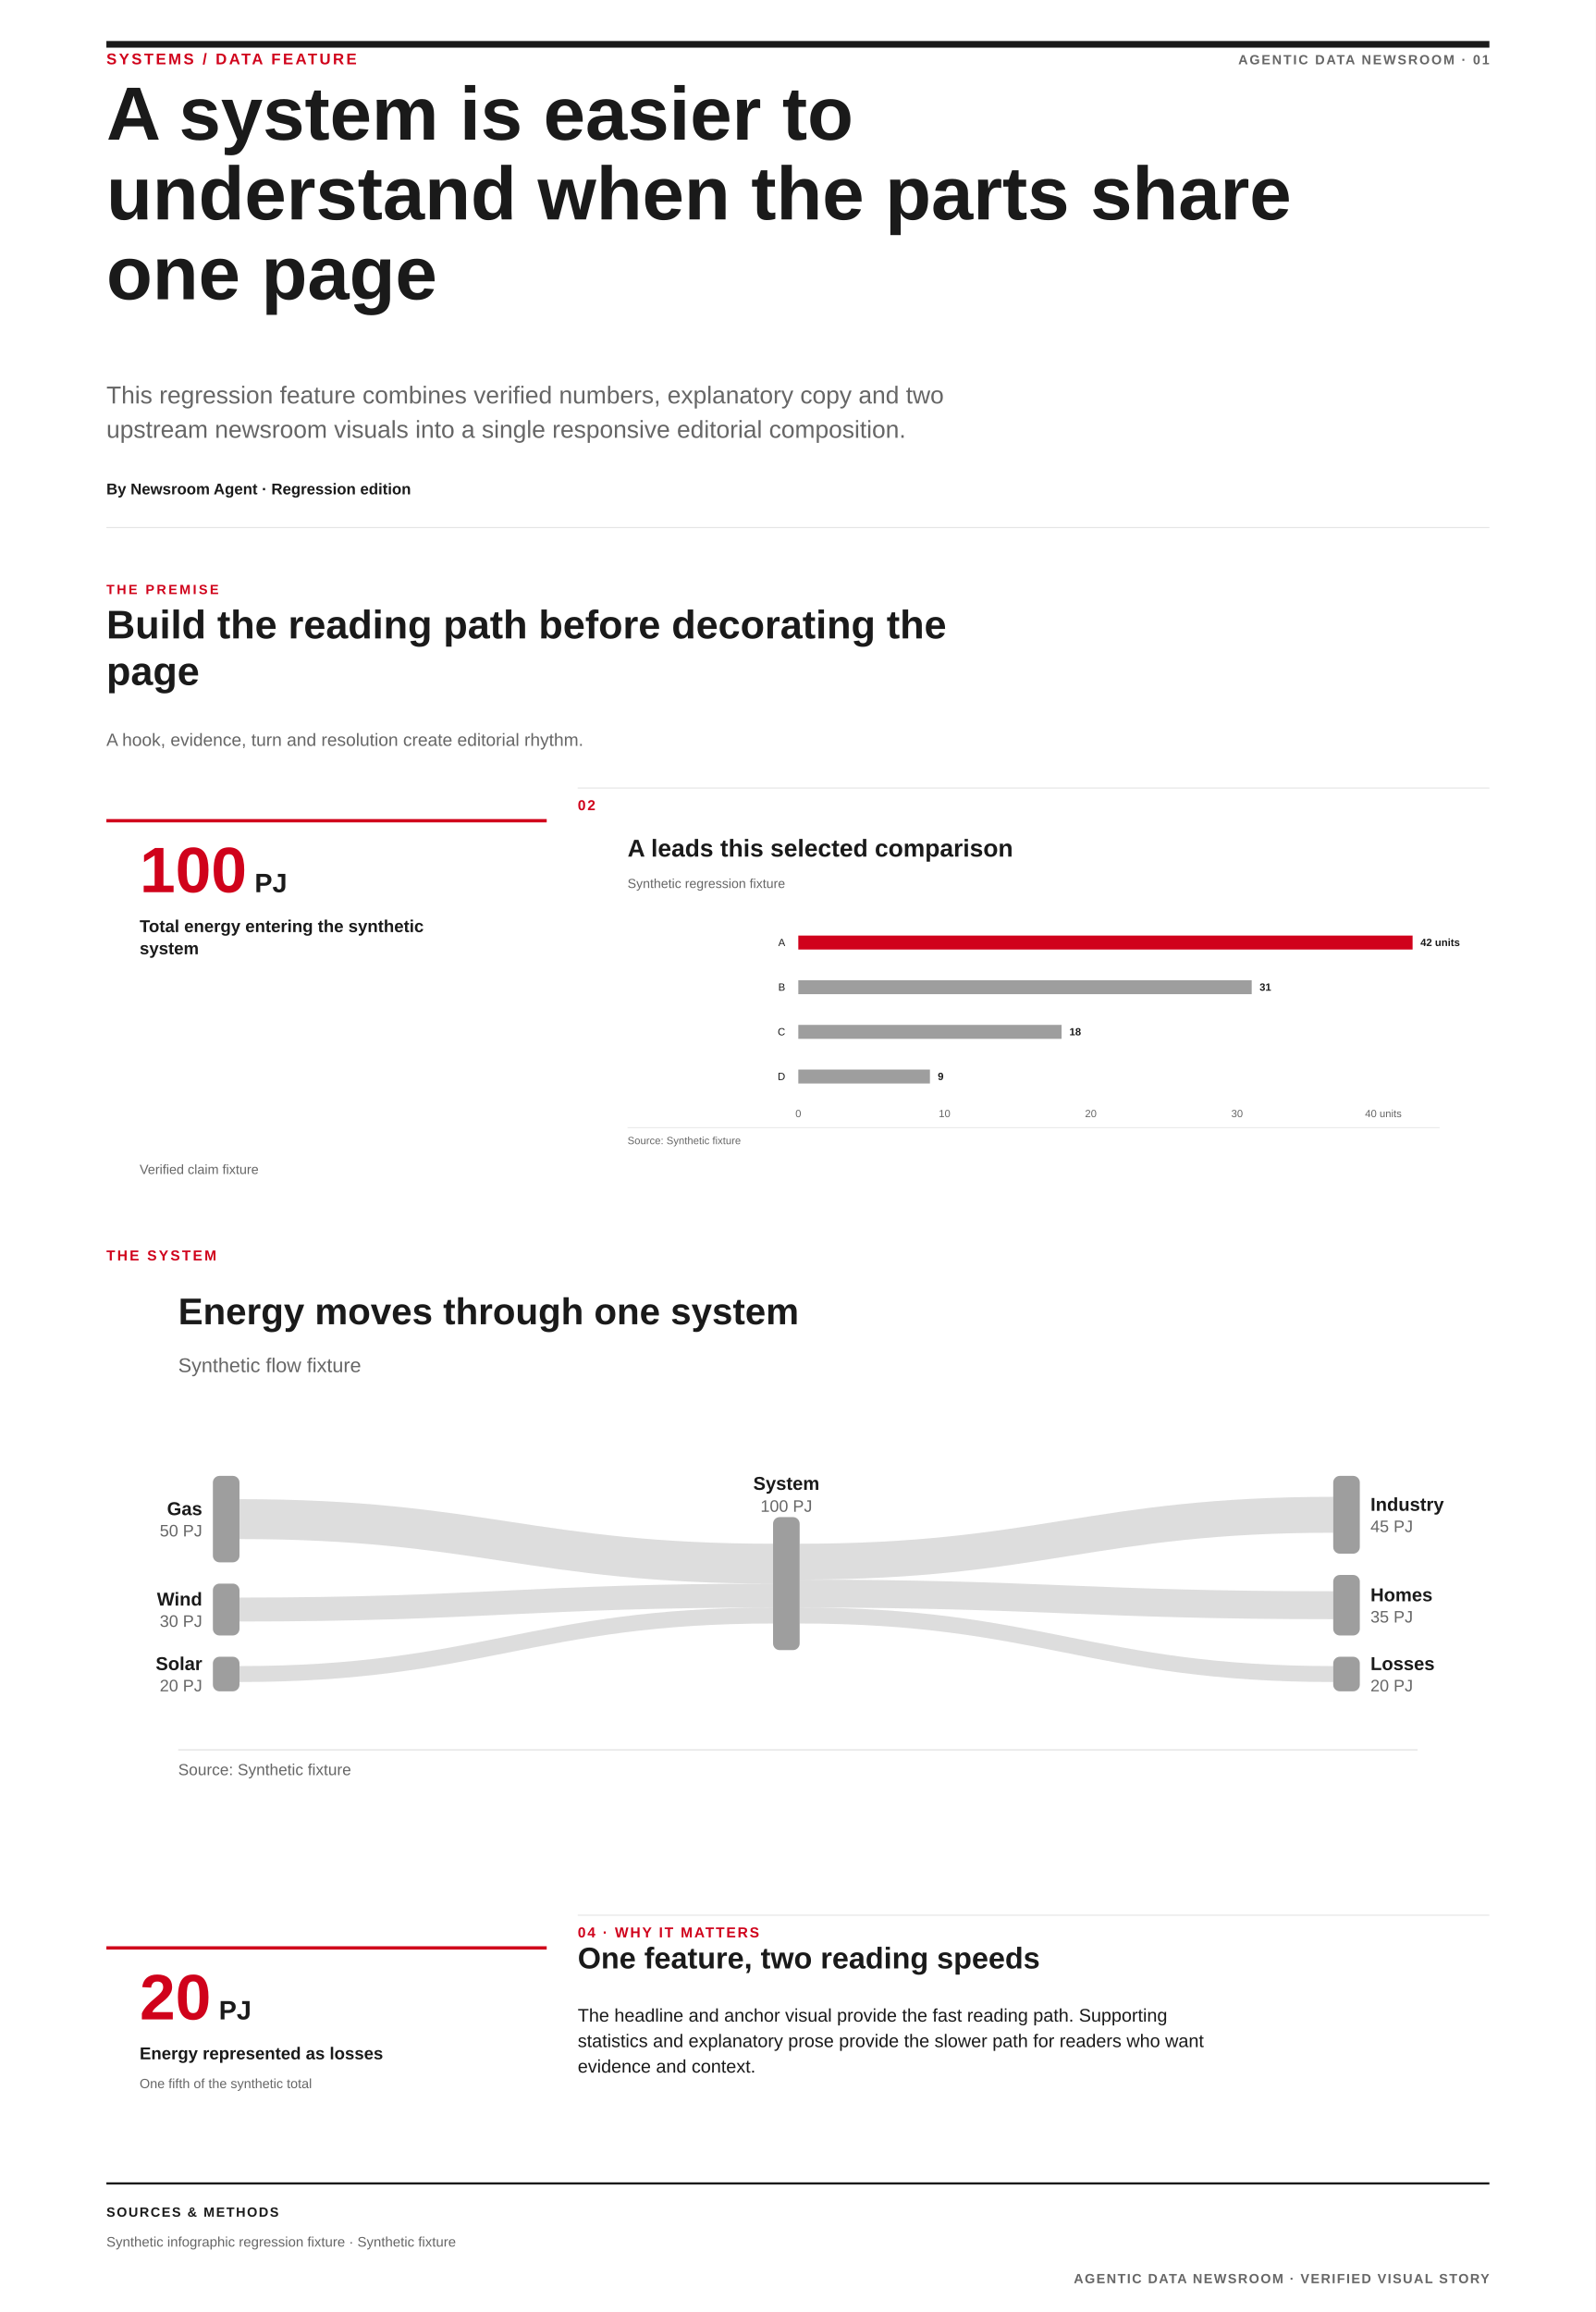
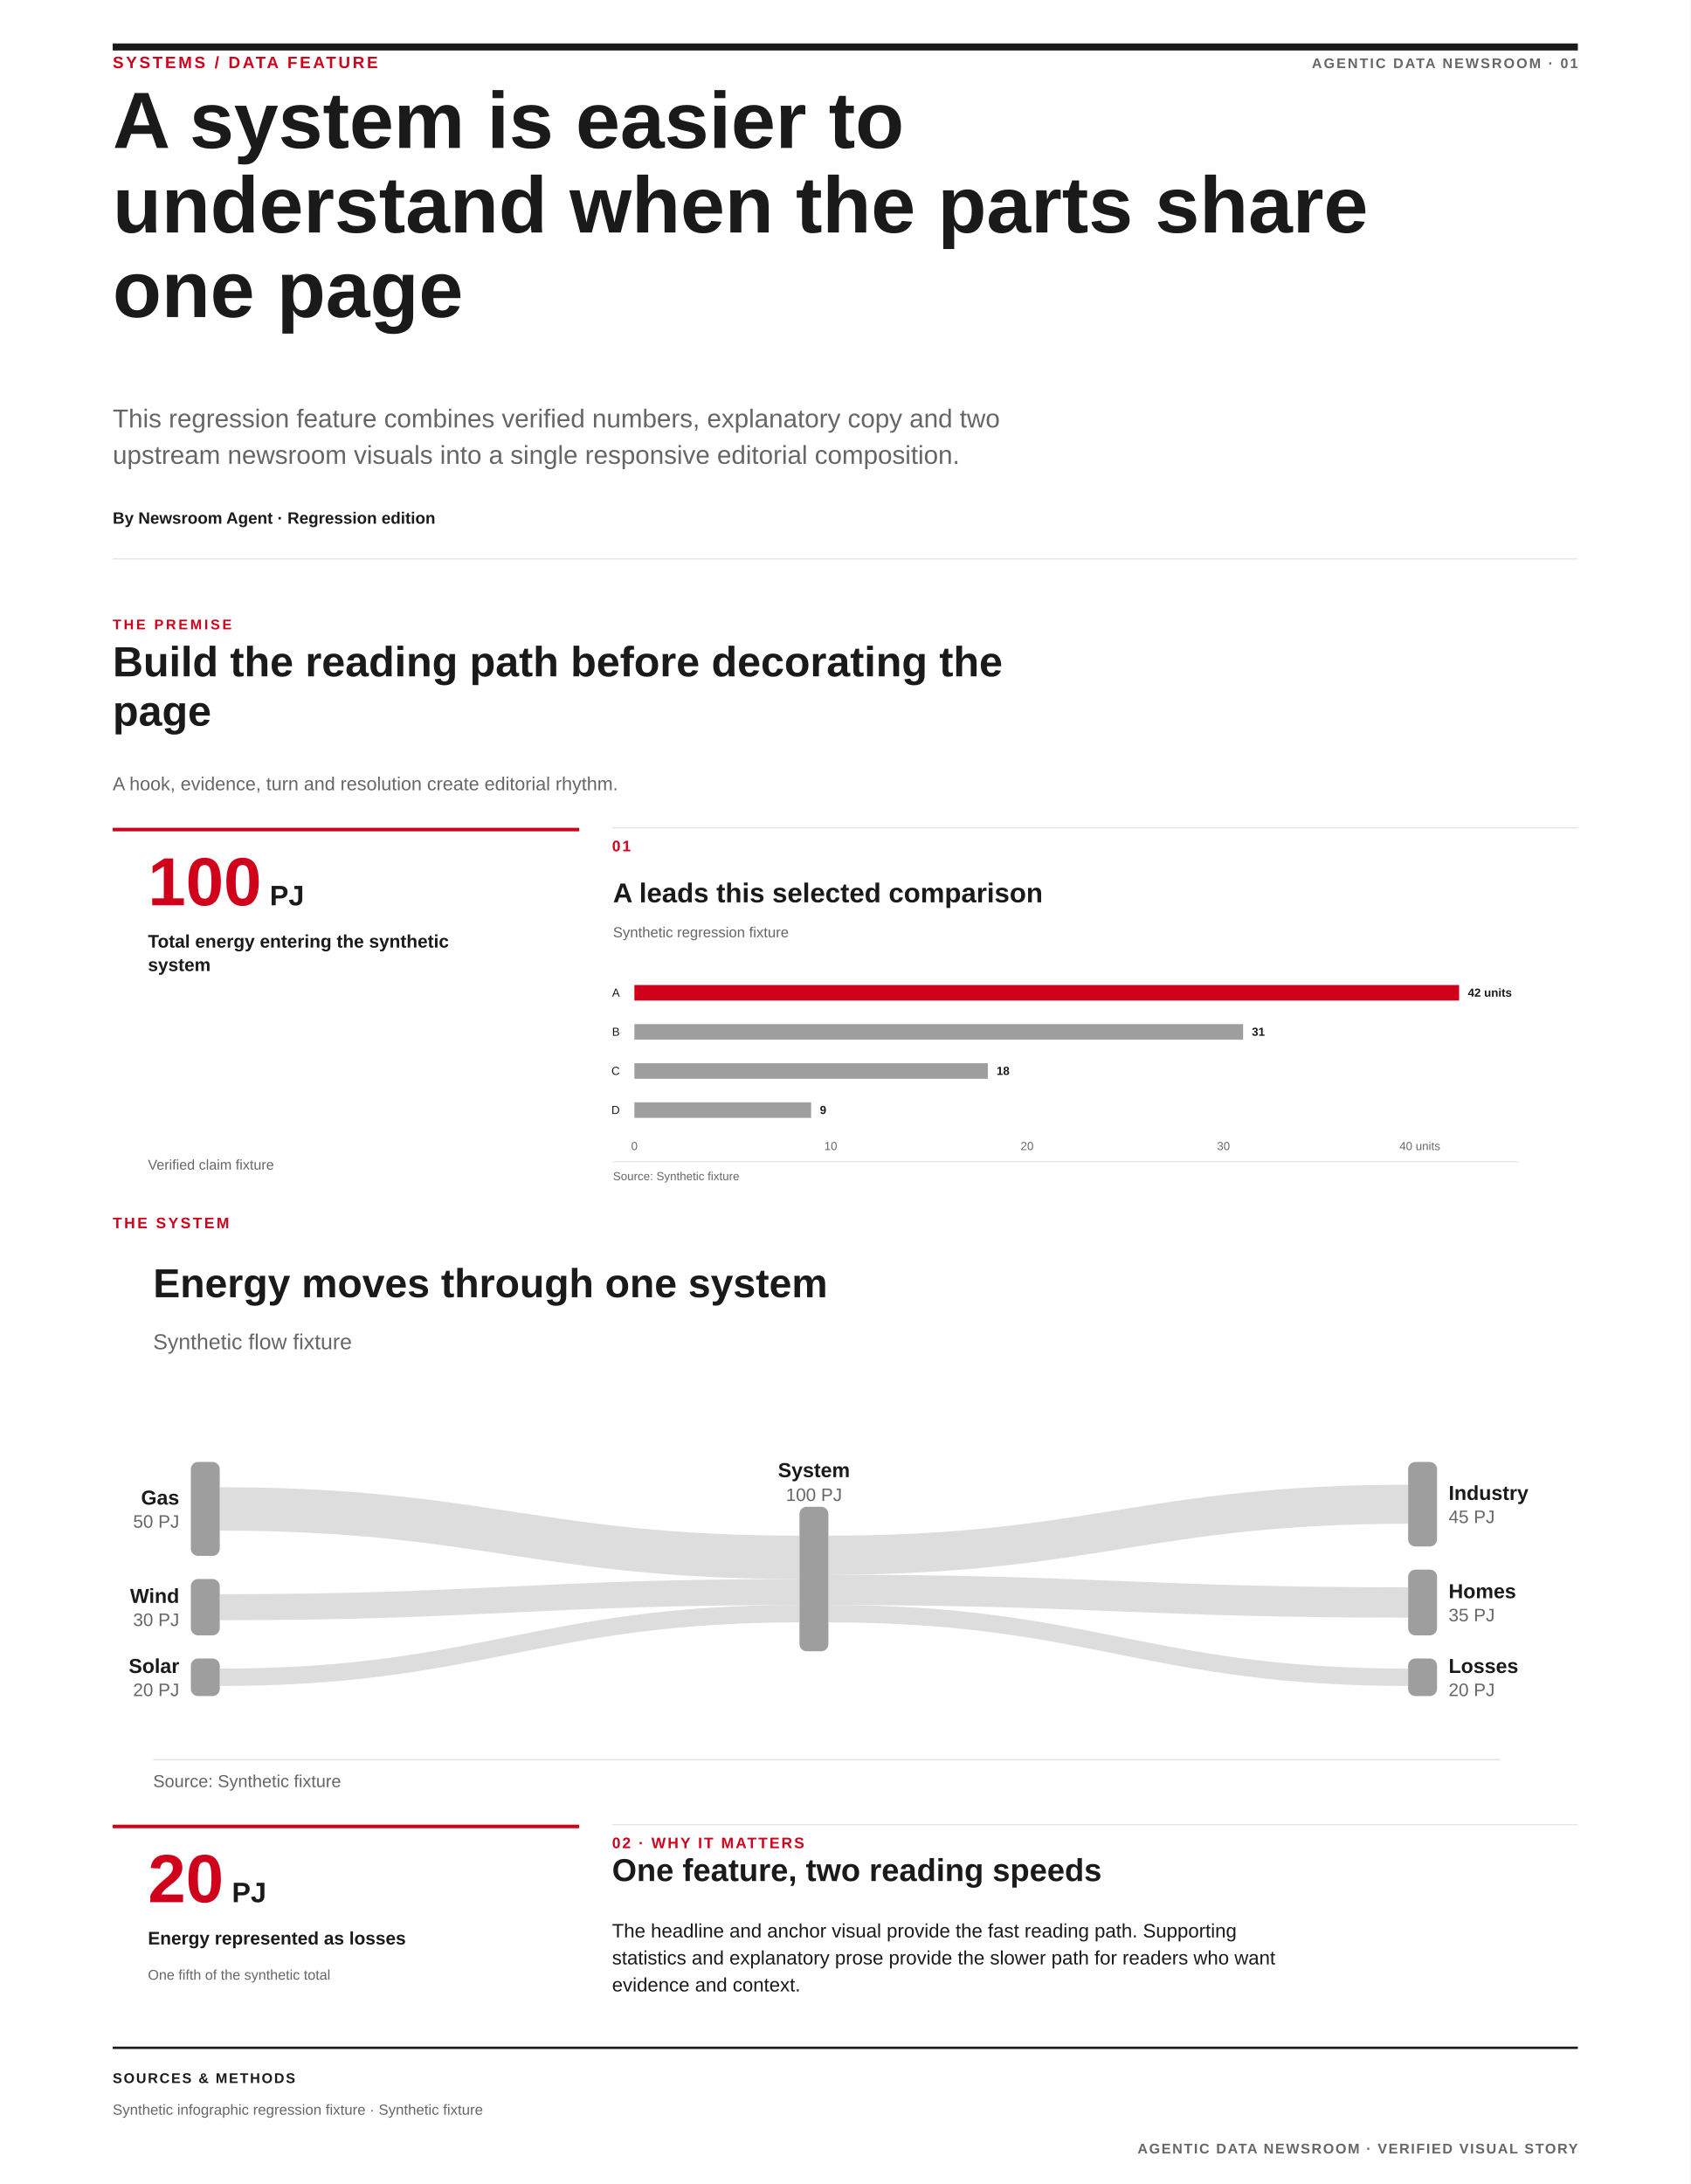
- <svg xmlns="http://www.w3.org/2000/svg" viewBox="0 0 1440 2086.031" role="img" aria-labelledby="info-title info-desc" data-infographic-version="1.1.0" data-viewport="desktop" data-layout-strategy="balanced">
-   <rect width="1440" height="2086.031" fill="#FFFFFF" />
+ <svg xmlns="http://www.w3.org/2000/svg" viewBox="0 0 1440 1860" role="img" aria-labelledby="info-title info-desc" data-infographic-version="1.1.0" data-viewport="desktop" data-layout-strategy="balanced">
+   <rect width="1440" height="1860" fill="#FFFFFF" />
  <line x1="96" y1="40" x2="1344" y2="40" stroke="#1A1A1A" stroke-width="6" />
  <text x="96" y="58" font-family="'PingFang SC', 'Heiti SC', 'Noto Sans SC', 'Microsoft YaHei', Arial, Helvetica, sans-serif" font-size="14" font-weight="700" letter-spacing="2" fill="#D0021B">SYSTEMS / DATA FEATURE</text>
  <text x="1344" y="58" text-anchor="end" font-family="'PingFang SC', 'Heiti SC', 'Noto Sans SC', 'Microsoft YaHei', Arial, Helvetica, sans-serif" font-size="12" font-weight="700" letter-spacing="1.5" fill="#666666">AGENTIC DATA NEWSROOM · 01</text>
  <text x="96" y="126" text-anchor="start" font-family="'PingFang SC', 'Heiti SC', 'Noto Sans SC', 'Microsoft YaHei', Arial, Helvetica, sans-serif" font-size="68" font-weight="700" fill="#1A1A1A">A system is easier to</text>
  <text x="96" y="198" text-anchor="start" font-family="'PingFang SC', 'Heiti SC', 'Noto Sans SC', 'Microsoft YaHei', Arial, Helvetica, sans-serif" font-size="68" font-weight="700" fill="#1A1A1A">understand when the parts share</text>
  <text x="96" y="270" text-anchor="start" font-family="'PingFang SC', 'Heiti SC', 'Noto Sans SC', 'Microsoft YaHei', Arial, Helvetica, sans-serif" font-size="68" font-weight="700" fill="#1A1A1A">one page</text>
  <text x="96" y="364" text-anchor="start" font-family="'PingFang SC', 'Heiti SC', 'Noto Sans SC', 'Microsoft YaHei', Arial, Helvetica, sans-serif" font-size="22" font-weight="400" fill="#666666">This regression feature combines verified numbers, explanatory copy and two</text>
  <text x="96" y="395" text-anchor="start" font-family="'PingFang SC', 'Heiti SC', 'Noto Sans SC', 'Microsoft YaHei', Arial, Helvetica, sans-serif" font-size="22" font-weight="400" fill="#666666">upstream newsroom visuals into a single responsive editorial composition.</text>
  <text x="96" y="446" font-family="'PingFang SC', 'Heiti SC', 'Noto Sans SC', 'Microsoft YaHei', Arial, Helvetica, sans-serif" font-size="14" font-weight="600" fill="#1A1A1A">By Newsroom Agent  ·  Regression edition</text>
  <line x1="96" y1="476" x2="1344" y2="476" stroke="#E5E5E5" stroke-width="1" />
  <text x="96" y="536" font-family="'PingFang SC', 'Heiti SC', 'Noto Sans SC', 'Microsoft YaHei', Arial, Helvetica, sans-serif" font-size="12" font-weight="700" letter-spacing="2" fill="#D0021B">THE PREMISE</text>
  <text x="96" y="576" text-anchor="start" font-family="'PingFang SC', 'Heiti SC', 'Noto Sans SC', 'Microsoft YaHei', Arial, Helvetica, sans-serif" font-size="36" font-weight="700" fill="#1A1A1A">Build the reading path before decorating the</text>
  <text x="96" y="618" text-anchor="start" font-family="'PingFang SC', 'Heiti SC', 'Noto Sans SC', 'Microsoft YaHei', Arial, Helvetica, sans-serif" font-size="36" font-weight="700" fill="#1A1A1A">page</text>
  <text x="96" y="673" text-anchor="start" font-family="'PingFang SC', 'Heiti SC', 'Noto Sans SC', 'Microsoft YaHei', Arial, Helvetica, sans-serif" font-size="16" font-weight="400" fill="#666666">A hook, evidence, turn and resolution create editorial rhythm.</text>
-   <rect data-role="hero-stat" data-module-id="stat-total" x="96" y="739" width="397.333" height="3" fill="#D0021B" />
-   <text x="126" y="805" font-family="'PingFang SC', 'Heiti SC', 'Noto Sans SC', 'Microsoft YaHei', Arial, Helvetica, sans-serif" font-size="58" font-weight="700" fill="#D0021B">100<tspan font-size="24" dx="7" fill="#1A1A1A">PJ</tspan>
+   <rect data-role="hero-stat" data-module-id="stat-total" x="96" y="705" width="397.333" height="3" fill="#D0021B" />
+   <text x="126" y="771" font-family="'PingFang SC', 'Heiti SC', 'Noto Sans SC', 'Microsoft YaHei', Arial, Helvetica, sans-serif" font-size="58" font-weight="700" fill="#D0021B">100<tspan font-size="24" dx="7" fill="#1A1A1A">PJ</tspan>
  </text>
-   <text x="126" y="841" text-anchor="start" font-family="'PingFang SC', 'Heiti SC', 'Noto Sans SC', 'Microsoft YaHei', Arial, Helvetica, sans-serif" font-size="15.5" font-weight="700" fill="#1A1A1A">Total energy entering the synthetic</text>
-   <text x="126" y="861" text-anchor="start" font-family="'PingFang SC', 'Heiti SC', 'Noto Sans SC', 'Microsoft YaHei', Arial, Helvetica, sans-serif" font-size="15.5" font-weight="700" fill="#1A1A1A">system</text>
-   <text x="126" y="1059.231" text-anchor="start" font-family="'PingFang SC', 'Heiti SC', 'Noto Sans SC', 'Microsoft YaHei', Arial, Helvetica, sans-serif" font-size="12" font-weight="400" fill="#666666">Verified claim fixture</text>
-   <rect data-role="hero-stat" data-module-id="stat-total" x="96" y="1078.231" width="1" height="1" fill="none" />
-   <line x1="521.333" y1="711" x2="1344" y2="711" stroke="#E5E5E5" stroke-width="1" />
-   <text x="521.333" y="731" font-family="'PingFang SC', 'Heiti SC', 'Noto Sans SC', 'Microsoft YaHei', Arial, Helvetica, sans-serif" font-size="13" font-weight="700" letter-spacing="1.5" fill="#D0021B">02</text>
-   <svg data-role="infographic-visual" data-module-id="bar" x="521.333" y="743" width="822.667" height="330.231" viewBox="0 0 1040 420" preserveAspectRatio="xMidYMin meet">
-     <rect width="1040" height="420" fill="#FFFFFF" />
+   <text x="126" y="807" text-anchor="start" font-family="'PingFang SC', 'Heiti SC', 'Noto Sans SC', 'Microsoft YaHei', Arial, Helvetica, sans-serif" font-size="15.5" font-weight="700" fill="#1A1A1A">Total energy entering the synthetic</text>
+   <text x="126" y="827" text-anchor="start" font-family="'PingFang SC', 'Heiti SC', 'Noto Sans SC', 'Microsoft YaHei', Arial, Helvetica, sans-serif" font-size="15.5" font-weight="700" fill="#1A1A1A">system</text>
+   <text x="126" y="996.056" text-anchor="start" font-family="'PingFang SC', 'Heiti SC', 'Noto Sans SC', 'Microsoft YaHei', Arial, Helvetica, sans-serif" font-size="12" font-weight="400" fill="#666666">Verified claim fixture</text>
+   <rect data-role="hero-stat" data-module-id="stat-total" x="96" y="1015.056" width="1" height="1" fill="none" />
+   <line x1="521.333" y1="705" x2="1344" y2="705" stroke="#E5E5E5" stroke-width="1" />
+   <text x="521.333" y="725" font-family="'PingFang SC', 'Heiti SC', 'Noto Sans SC', 'Microsoft YaHei', Arial, Helvetica, sans-serif" font-size="13" font-weight="700" letter-spacing="1.5" fill="#D0021B">01</text>
+   <svg data-role="infographic-visual" data-module-id="bar" x="521.333" y="737" width="822.667" height="273.056" viewBox="53 0 987 330" preserveAspectRatio="xMinYMin meet">
+     <rect width="1040" height="376" fill="#FFFFFF" />
    <text x="54" y="38" text-anchor="start" font-family="'PingFang SC', 'Heiti SC', 'Noto Sans SC', 'Microsoft YaHei', Arial, Helvetica, sans-serif" font-size="28" font-weight="700" fill="#1A1A1A">A leads this selected comparison</text>
    <text x="54" y="74" text-anchor="start" font-family="'PingFang SC', 'Heiti SC', 'Noto Sans SC', 'Microsoft YaHei', Arial, Helvetica, sans-serif" font-size="15" font-weight="400" fill="#666666">Synthetic regression fixture</text>
-     <text x="250" y="337" text-anchor="middle" font-family="'PingFang SC', 'Heiti SC', 'Noto Sans SC', 'Microsoft YaHei', Arial, Helvetica, sans-serif" font-size="12" fill="#666666">0</text>
-     <text x="417.857" y="337" text-anchor="middle" font-family="'PingFang SC', 'Heiti SC', 'Noto Sans SC', 'Microsoft YaHei', Arial, Helvetica, sans-serif" font-size="12" fill="#666666">10</text>
-     <text x="585.714" y="337" text-anchor="middle" font-family="'PingFang SC', 'Heiti SC', 'Noto Sans SC', 'Microsoft YaHei', Arial, Helvetica, sans-serif" font-size="12" fill="#666666">20</text>
-     <text x="753.571" y="337" text-anchor="middle" font-family="'PingFang SC', 'Heiti SC', 'Noto Sans SC', 'Microsoft YaHei', Arial, Helvetica, sans-serif" font-size="12" fill="#666666">30</text>
-     <text x="921.429" y="337" text-anchor="middle" font-family="'PingFang SC', 'Heiti SC', 'Noto Sans SC', 'Microsoft YaHei', Arial, Helvetica, sans-serif" font-size="12" fill="#666666">40 units</text>
-     <text x="235" y="140.625" text-anchor="end" font-family="'PingFang SC', 'Heiti SC', 'Noto Sans SC', 'Microsoft YaHei', Arial, Helvetica, sans-serif" font-size="12" fill="#1A1A1A">A</text>
-     <rect data-role="data-bar" x="250" y="128.625" width="705" height="16" fill="#D0021B" />
-     <text x="964" y="140.625" text-anchor="start" font-family="'PingFang SC', 'Heiti SC', 'Noto Sans SC', 'Microsoft YaHei', Arial, Helvetica, sans-serif" font-size="12" font-weight="600" fill="#1A1A1A">42 units</text>
-     <text x="235" y="191.875" text-anchor="end" font-family="'PingFang SC', 'Heiti SC', 'Noto Sans SC', 'Microsoft YaHei', Arial, Helvetica, sans-serif" font-size="12" fill="#1A1A1A">B</text>
-     <rect data-role="data-bar" x="250" y="179.875" width="520.357" height="16" fill="#9E9E9E" />
-     <text x="779.357" y="191.875" text-anchor="start" font-family="'PingFang SC', 'Heiti SC', 'Noto Sans SC', 'Microsoft YaHei', Arial, Helvetica, sans-serif" font-size="12" font-weight="600" fill="#1A1A1A">31</text>
-     <text x="235" y="243.125" text-anchor="end" font-family="'PingFang SC', 'Heiti SC', 'Noto Sans SC', 'Microsoft YaHei', Arial, Helvetica, sans-serif" font-size="12" fill="#1A1A1A">C</text>
-     <rect data-role="data-bar" x="250" y="231.125" width="302.143" height="16" fill="#9E9E9E" />
-     <text x="561.143" y="243.125" text-anchor="start" font-family="'PingFang SC', 'Heiti SC', 'Noto Sans SC', 'Microsoft YaHei', Arial, Helvetica, sans-serif" font-size="12" font-weight="600" fill="#1A1A1A">18</text>
-     <text x="235" y="294.375" text-anchor="end" font-family="'PingFang SC', 'Heiti SC', 'Noto Sans SC', 'Microsoft YaHei', Arial, Helvetica, sans-serif" font-size="12" fill="#1A1A1A">D</text>
-     <rect data-role="data-bar" x="250" y="282.375" width="151.071" height="16" fill="#9E9E9E" />
-     <text x="410.071" y="294.375" text-anchor="start" font-family="'PingFang SC', 'Heiti SC', 'Noto Sans SC', 'Microsoft YaHei', Arial, Helvetica, sans-serif" font-size="12" font-weight="600" fill="#1A1A1A">9</text>
-     <line x1="54" y1="349" x2="986" y2="349" stroke="#E5E5E5" stroke-width="1" />
-     <text x="54" y="368" text-anchor="start" font-family="'PingFang SC', 'Heiti SC', 'Noto Sans SC', 'Microsoft YaHei', Arial, Helvetica, sans-serif" font-size="12" font-weight="400" fill="#666666">Source: Synthetic fixture</text>
+     <text x="76" y="293" text-anchor="middle" font-family="'PingFang SC', 'Heiti SC', 'Noto Sans SC', 'Microsoft YaHei', Arial, Helvetica, sans-serif" font-size="12" fill="#666666">0</text>
+     <text x="278.143" y="293" text-anchor="middle" font-family="'PingFang SC', 'Heiti SC', 'Noto Sans SC', 'Microsoft YaHei', Arial, Helvetica, sans-serif" font-size="12" fill="#666666">10</text>
+     <text x="480.286" y="293" text-anchor="middle" font-family="'PingFang SC', 'Heiti SC', 'Noto Sans SC', 'Microsoft YaHei', Arial, Helvetica, sans-serif" font-size="12" fill="#666666">20</text>
+     <text x="682.429" y="293" text-anchor="middle" font-family="'PingFang SC', 'Heiti SC', 'Noto Sans SC', 'Microsoft YaHei', Arial, Helvetica, sans-serif" font-size="12" fill="#666666">30</text>
+     <text x="884.571" y="293" text-anchor="middle" font-family="'PingFang SC', 'Heiti SC', 'Noto Sans SC', 'Microsoft YaHei', Arial, Helvetica, sans-serif" font-size="12" fill="#666666">40 units</text>
+     <text x="61" y="135.125" text-anchor="end" font-family="'PingFang SC', 'Heiti SC', 'Noto Sans SC', 'Microsoft YaHei', Arial, Helvetica, sans-serif" font-size="12" fill="#1A1A1A">A</text>
+     <rect data-role="data-bar" x="76" y="123.125" width="849" height="16" fill="#D0021B" />
+     <text x="934" y="135.125" text-anchor="start" font-family="'PingFang SC', 'Heiti SC', 'Noto Sans SC', 'Microsoft YaHei', Arial, Helvetica, sans-serif" font-size="12" font-weight="600" fill="#1A1A1A">42 units</text>
+     <text x="61" y="175.375" text-anchor="end" font-family="'PingFang SC', 'Heiti SC', 'Noto Sans SC', 'Microsoft YaHei', Arial, Helvetica, sans-serif" font-size="12" fill="#1A1A1A">B</text>
+     <rect data-role="data-bar" x="76" y="163.375" width="626.643" height="16" fill="#9E9E9E" />
+     <text x="711.643" y="175.375" text-anchor="start" font-family="'PingFang SC', 'Heiti SC', 'Noto Sans SC', 'Microsoft YaHei', Arial, Helvetica, sans-serif" font-size="12" font-weight="600" fill="#1A1A1A">31</text>
+     <text x="61" y="215.625" text-anchor="end" font-family="'PingFang SC', 'Heiti SC', 'Noto Sans SC', 'Microsoft YaHei', Arial, Helvetica, sans-serif" font-size="12" fill="#1A1A1A">C</text>
+     <rect data-role="data-bar" x="76" y="203.625" width="363.857" height="16" fill="#9E9E9E" />
+     <text x="448.857" y="215.625" text-anchor="start" font-family="'PingFang SC', 'Heiti SC', 'Noto Sans SC', 'Microsoft YaHei', Arial, Helvetica, sans-serif" font-size="12" font-weight="600" fill="#1A1A1A">18</text>
+     <text x="61" y="255.875" text-anchor="end" font-family="'PingFang SC', 'Heiti SC', 'Noto Sans SC', 'Microsoft YaHei', Arial, Helvetica, sans-serif" font-size="12" fill="#1A1A1A">D</text>
+     <rect data-role="data-bar" x="76" y="243.875" width="181.929" height="16" fill="#9E9E9E" />
+     <text x="266.929" y="255.875" text-anchor="start" font-family="'PingFang SC', 'Heiti SC', 'Noto Sans SC', 'Microsoft YaHei', Arial, Helvetica, sans-serif" font-size="12" font-weight="600" fill="#1A1A1A">9</text>
+     <line x1="54" y1="305" x2="986" y2="305" stroke="#E5E5E5" stroke-width="1" />
+     <text x="54" y="324" text-anchor="start" font-family="'PingFang SC', 'Heiti SC', 'Noto Sans SC', 'Microsoft YaHei', Arial, Helvetica, sans-serif" font-size="12" font-weight="400" fill="#666666">Source: Synthetic fixture</text>
  </svg>
-   <text x="96" y="1137.231" font-family="'PingFang SC', 'Heiti SC', 'Noto Sans SC', 'Microsoft YaHei', Arial, Helvetica, sans-serif" font-size="13" font-weight="700" letter-spacing="1.8" fill="#D0021B">THE SYSTEM</text>
-   <svg data-role="infographic-visual" data-module-id="flow" x="96" y="1149.231" width="1248" height="514.8" viewBox="0 0 1040 429" preserveAspectRatio="xMidYMin meet">
+   <text x="96" y="1046" font-family="'PingFang SC', 'Heiti SC', 'Noto Sans SC', 'Microsoft YaHei', Arial, Helvetica, sans-serif" font-size="13" font-weight="700" letter-spacing="1.8" fill="#D0021B">THE SYSTEM</text>
+   <svg data-role="infographic-visual" data-module-id="flow" x="96" y="1058" width="1248" height="471.385" viewBox="26 0 1014 383" preserveAspectRatio="xMinYMin meet">
    <rect width="1040" height="429" fill="#FFFFFF" />
    <text x="54" y="38" text-anchor="start" font-family="'PingFang SC', 'Heiti SC', 'Noto Sans SC', 'Microsoft YaHei', Arial, Helvetica, sans-serif" font-size="28" font-weight="700" fill="#1A1A1A">Energy moves through one system</text>
    <text x="54" y="74" text-anchor="start" font-family="'PingFang SC', 'Heiti SC', 'Noto Sans SC', 'Microsoft YaHei', Arial, Helvetica, sans-serif" font-size="15" font-weight="400" fill="#666666">Synthetic flow fixture</text>
    <path data-role="flow-hit" data-flow-key="Solar→System" d="M100.08,301 C280.638,301 320.762,257 501.32,257" fill="none" stroke="transparent" stroke-width="30" stroke-linecap="round" pointer-events="stroke" />
    <path data-role="flow-link" data-flow-key="Solar→System" d="M100.08,301 C280.638,301 320.762,257 501.32,257" fill="none" stroke="#9E9E9E" stroke-width="12" stroke-opacity="0.35" stroke-linecap="butt" pointer-events="none" />
    <path data-role="flow-hit" data-flow-key="Wind→System" d="M100.08,252.5 C280.638,252.5 320.762,242 501.32,242" fill="none" stroke="transparent" stroke-width="45" stroke-linecap="round" pointer-events="stroke" />
    <path data-role="flow-link" data-flow-key="Wind→System" d="M100.08,252.5 C280.638,252.5 320.762,242 501.32,242" fill="none" stroke="#9E9E9E" stroke-width="18" stroke-opacity="0.35" stroke-linecap="butt" pointer-events="none" />
    <path data-role="flow-hit" data-flow-key="Gas→System" d="M100.08,184.5 C280.638,184.5 320.762,218 501.32,218" fill="none" stroke="transparent" stroke-width="75" stroke-linecap="round" pointer-events="stroke" />
    <path data-role="flow-link" data-flow-key="Gas→System" d="M100.08,184.5 C280.638,184.5 320.762,218 501.32,218" fill="none" stroke="#9E9E9E" stroke-width="30" stroke-opacity="0.35" stroke-linecap="butt" pointer-events="none" />
    <path data-role="flow-hit" data-flow-key="System→Homes" d="M521.32,240.5 C701.878,240.5 742.002,249.25 922.56,249.25" fill="none" stroke="transparent" stroke-width="52.5" stroke-linecap="round" pointer-events="stroke" />
    <path data-role="flow-link" data-flow-key="System→Homes" d="M521.32,240.5 C701.878,240.5 742.002,249.25 922.56,249.25" fill="none" stroke="#9E9E9E" stroke-width="21" stroke-opacity="0.35" stroke-linecap="butt" pointer-events="none" />
    <path data-role="flow-hit" data-flow-key="System→Industry" d="M521.32,216.5 C701.878,216.5 742.002,181.25 922.56,181.25" fill="none" stroke="transparent" stroke-width="67.5" stroke-linecap="round" pointer-events="stroke" />
    <path data-role="flow-link" data-flow-key="System→Industry" d="M521.32,216.5 C701.878,216.5 742.002,181.25 922.56,181.25" fill="none" stroke="#9E9E9E" stroke-width="27" stroke-opacity="0.35" stroke-linecap="butt" pointer-events="none" />
    <path data-role="flow-hit" data-flow-key="System→Losses" d="M521.32,257 C701.878,257 742.002,301 922.56,301" fill="none" stroke="transparent" stroke-width="30" stroke-linecap="round" pointer-events="stroke" />
    <path data-role="flow-link" data-flow-key="System→Losses" d="M521.32,257 C701.878,257 742.002,301 922.56,301" fill="none" stroke="#9E9E9E" stroke-width="12" stroke-opacity="0.35" stroke-linecap="butt" pointer-events="none" />
    <rect data-role="flow-node" data-value="50" x="80.08" y="152" width="20" height="65" rx="5" fill="#9E9E9E" />
    <text data-role="flow-node-label" x="72.08" y="181.5" text-anchor="end" font-family="'PingFang SC', 'Heiti SC', 'Noto Sans SC', 'Microsoft YaHei', Arial, Helvetica, sans-serif" font-size="14" font-weight="700" fill="#1A1A1A">Gas</text>
    <text data-role="flow-node-value" x="72.08" y="197.5" text-anchor="end" font-family="'PingFang SC', 'Heiti SC', 'Noto Sans SC', 'Microsoft YaHei', Arial, Helvetica, sans-serif" font-size="12.5" fill="#666666">50 PJ</text>
    <rect data-role="flow-node" data-value="30" x="80.08" y="233" width="20" height="39" rx="5" fill="#9E9E9E" />
    <text data-role="flow-node-label" x="72.08" y="249.5" text-anchor="end" font-family="'PingFang SC', 'Heiti SC', 'Noto Sans SC', 'Microsoft YaHei', Arial, Helvetica, sans-serif" font-size="14" font-weight="700" fill="#1A1A1A">Wind</text>
    <text data-role="flow-node-value" x="72.08" y="265.5" text-anchor="end" font-family="'PingFang SC', 'Heiti SC', 'Noto Sans SC', 'Microsoft YaHei', Arial, Helvetica, sans-serif" font-size="12.5" fill="#666666">30 PJ</text>
    <rect data-role="flow-node" data-value="20" x="80.08" y="288" width="20" height="26" rx="5" fill="#9E9E9E" />
    <text data-role="flow-node-label" x="72.08" y="298" text-anchor="end" font-family="'PingFang SC', 'Heiti SC', 'Noto Sans SC', 'Microsoft YaHei', Arial, Helvetica, sans-serif" font-size="14" font-weight="700" fill="#1A1A1A">Solar</text>
    <text data-role="flow-node-value" x="72.08" y="314" text-anchor="end" font-family="'PingFang SC', 'Heiti SC', 'Noto Sans SC', 'Microsoft YaHei', Arial, Helvetica, sans-serif" font-size="12.5" fill="#666666">20 PJ</text>
    <rect data-role="flow-node" data-value="100" x="501.32" y="183" width="20" height="100" rx="5" fill="#9E9E9E" />
    <text data-role="flow-node-label" x="511.32" y="162.5" text-anchor="middle" font-family="'PingFang SC', 'Heiti SC', 'Noto Sans SC', 'Microsoft YaHei', Arial, Helvetica, sans-serif" font-size="14" font-weight="700" fill="#1A1A1A">System</text>
    <text data-role="flow-node-value" x="511.32" y="179" text-anchor="middle" font-family="'PingFang SC', 'Heiti SC', 'Noto Sans SC', 'Microsoft YaHei', Arial, Helvetica, sans-serif" font-size="12.5" fill="#666666">100 PJ</text>
    <rect data-role="flow-node" data-value="45" x="922.56" y="152" width="20" height="58.5" rx="5" fill="#9E9E9E" />
    <text data-role="flow-node-label" x="950.56" y="178.25" text-anchor="start" font-family="'PingFang SC', 'Heiti SC', 'Noto Sans SC', 'Microsoft YaHei', Arial, Helvetica, sans-serif" font-size="14" font-weight="700" fill="#1A1A1A">Industry</text>
    <text data-role="flow-node-value" x="950.56" y="194.25" text-anchor="start" font-family="'PingFang SC', 'Heiti SC', 'Noto Sans SC', 'Microsoft YaHei', Arial, Helvetica, sans-serif" font-size="12.5" fill="#666666">45 PJ</text>
    <rect data-role="flow-node" data-value="35" x="922.56" y="226.5" width="20" height="45.5" rx="5" fill="#9E9E9E" />
    <text data-role="flow-node-label" x="950.56" y="246.25" text-anchor="start" font-family="'PingFang SC', 'Heiti SC', 'Noto Sans SC', 'Microsoft YaHei', Arial, Helvetica, sans-serif" font-size="14" font-weight="700" fill="#1A1A1A">Homes</text>
    <text data-role="flow-node-value" x="950.56" y="262.25" text-anchor="start" font-family="'PingFang SC', 'Heiti SC', 'Noto Sans SC', 'Microsoft YaHei', Arial, Helvetica, sans-serif" font-size="12.5" fill="#666666">35 PJ</text>
    <rect data-role="flow-node" data-value="20" x="922.56" y="288" width="20" height="26" rx="5" fill="#9E9E9E" />
    <text data-role="flow-node-label" x="950.56" y="298" text-anchor="start" font-family="'PingFang SC', 'Heiti SC', 'Noto Sans SC', 'Microsoft YaHei', Arial, Helvetica, sans-serif" font-size="14" font-weight="700" fill="#1A1A1A">Losses</text>
    <text data-role="flow-node-value" x="950.56" y="314" text-anchor="start" font-family="'PingFang SC', 'Heiti SC', 'Noto Sans SC', 'Microsoft YaHei', Arial, Helvetica, sans-serif" font-size="12.5" fill="#666666">20 PJ</text>
    <line x1="54" y1="358" x2="986" y2="358" stroke="#E5E5E5" stroke-width="1" />
    <text x="54" y="377" text-anchor="start" font-family="'PingFang SC', 'Heiti SC', 'Noto Sans SC', 'Microsoft YaHei', Arial, Helvetica, sans-serif" font-size="12" font-weight="400" fill="#666666">Source: Synthetic fixture</text>
  </svg>
-   <rect data-role="hero-stat" data-module-id="stat-loss" x="96" y="1756.031" width="397.333" height="3" fill="#D0021B" />
-   <text x="126" y="1822.031" font-family="'PingFang SC', 'Heiti SC', 'Noto Sans SC', 'Microsoft YaHei', Arial, Helvetica, sans-serif" font-size="58" font-weight="700" fill="#D0021B">20<tspan font-size="24" dx="7" fill="#1A1A1A">PJ</tspan>
+   <rect data-role="hero-stat" data-module-id="stat-loss" x="96" y="1554" width="397.333" height="3" fill="#D0021B" />
+   <text x="126" y="1620" font-family="'PingFang SC', 'Heiti SC', 'Noto Sans SC', 'Microsoft YaHei', Arial, Helvetica, sans-serif" font-size="58" font-weight="700" fill="#D0021B">20<tspan font-size="24" dx="7" fill="#1A1A1A">PJ</tspan>
  </text>
-   <text x="126" y="1858.031" text-anchor="start" font-family="'PingFang SC', 'Heiti SC', 'Noto Sans SC', 'Microsoft YaHei', Arial, Helvetica, sans-serif" font-size="15.5" font-weight="700" fill="#1A1A1A">Energy represented as losses</text>
-   <text x="126" y="1884.031" text-anchor="start" font-family="'PingFang SC', 'Heiti SC', 'Noto Sans SC', 'Microsoft YaHei', Arial, Helvetica, sans-serif" font-size="12" font-weight="400" fill="#666666">One fifth of the synthetic total</text>
-   <rect data-role="hero-stat" data-module-id="stat-loss" x="96" y="1903.031" width="1" height="1" fill="none" />
-   <line x1="521.333" y1="1728.031" x2="1344" y2="1728.031" stroke="#E5E5E5" stroke-width="1" />
-   <text x="521.333" y="1748.031" font-family="'PingFang SC', 'Heiti SC', 'Noto Sans SC', 'Microsoft YaHei', Arial, Helvetica, sans-serif" font-size="13" font-weight="700" letter-spacing="1.5" fill="#D0021B">04 · WHY IT MATTERS</text>
-   <text x="521.333" y="1776.031" text-anchor="start" font-family="'PingFang SC', 'Heiti SC', 'Noto Sans SC', 'Microsoft YaHei', Arial, Helvetica, sans-serif" font-size="27" font-weight="700" fill="#1A1A1A">One feature, two reading speeds</text>
-   <text x="521.333" y="1824.031" text-anchor="start" font-family="'PingFang SC', 'Heiti SC', 'Noto Sans SC', 'Microsoft YaHei', Arial, Helvetica, sans-serif" font-size="16.5" font-weight="400" fill="#1A1A1A">The headline and anchor visual provide the fast reading path. Supporting</text>
-   <text x="521.333" y="1847.031" text-anchor="start" font-family="'PingFang SC', 'Heiti SC', 'Noto Sans SC', 'Microsoft YaHei', Arial, Helvetica, sans-serif" font-size="16.5" font-weight="400" fill="#1A1A1A">statistics and explanatory prose provide the slower path for readers who want</text>
-   <text x="521.333" y="1870.031" text-anchor="start" font-family="'PingFang SC', 'Heiti SC', 'Noto Sans SC', 'Microsoft YaHei', Arial, Helvetica, sans-serif" font-size="16.5" font-weight="400" fill="#1A1A1A">evidence and context.</text>
-   <line x1="96" y1="1970.031" x2="1344" y2="1970.031" stroke="#1A1A1A" stroke-width="2" />
-   <text x="96" y="2000.031" font-family="'PingFang SC', 'Heiti SC', 'Noto Sans SC', 'Microsoft YaHei', Arial, Helvetica, sans-serif" font-size="12" font-weight="700" letter-spacing="1.3" fill="#1A1A1A">SOURCES &amp; METHODS</text>
-   <text x="96" y="2027.031" text-anchor="start" font-family="'PingFang SC', 'Heiti SC', 'Noto Sans SC', 'Microsoft YaHei', Arial, Helvetica, sans-serif" font-size="12.5" font-weight="400" fill="#666666">Synthetic infographic regression fixture · Synthetic fixture</text>
-   <text x="1344" y="2060.031" text-anchor="end" font-family="'PingFang SC', 'Heiti SC', 'Noto Sans SC', 'Microsoft YaHei', Arial, Helvetica, sans-serif" font-size="12" font-weight="700" letter-spacing="1.2" fill="#666666">AGENTIC DATA NEWSROOM · VERIFIED VISUAL STORY</text>
-   <rect data-role="module-boundary" data-module-id="section-1" x="96" y="494" width="1248" height="177" fill="none" stroke="none" />
-   <rect data-role="module-boundary" data-module-id="stat-total" x="96" y="711" width="397.333" height="368.231" fill="none" stroke="none" />
-   <rect data-role="module-boundary" data-module-id="bar" x="521.333" y="711" width="822.667" height="368.231" fill="none" stroke="none" />
-   <rect data-role="module-boundary" data-module-id="flow" x="96" y="1119.231" width="1248" height="550.8" fill="none" stroke="none" />
-   <rect data-role="module-boundary" data-module-id="stat-loss" x="96" y="1728.031" width="397.333" height="176" fill="none" stroke="none" />
-   <rect data-role="module-boundary" data-module-id="text" x="521.333" y="1728.031" width="822.667" height="176" fill="none" stroke="none" />
+   <text x="126" y="1656" text-anchor="start" font-family="'PingFang SC', 'Heiti SC', 'Noto Sans SC', 'Microsoft YaHei', Arial, Helvetica, sans-serif" font-size="15.5" font-weight="700" fill="#1A1A1A">Energy represented as losses</text>
+   <text x="126" y="1686" text-anchor="start" font-family="'PingFang SC', 'Heiti SC', 'Noto Sans SC', 'Microsoft YaHei', Arial, Helvetica, sans-serif" font-size="12" font-weight="400" fill="#666666">One fifth of the synthetic total</text>
+   <rect data-role="hero-stat" data-module-id="stat-loss" x="96" y="1705" width="1" height="1" fill="none" />
+   <line x1="521.333" y1="1554" x2="1344" y2="1554" stroke="#E5E5E5" stroke-width="1" />
+   <text x="521.333" y="1574" font-family="'PingFang SC', 'Heiti SC', 'Noto Sans SC', 'Microsoft YaHei', Arial, Helvetica, sans-serif" font-size="13" font-weight="700" letter-spacing="1.5" fill="#D0021B">02 · WHY IT MATTERS</text>
+   <text x="521.333" y="1602" text-anchor="start" font-family="'PingFang SC', 'Heiti SC', 'Noto Sans SC', 'Microsoft YaHei', Arial, Helvetica, sans-serif" font-size="27" font-weight="700" fill="#1A1A1A">One feature, two reading speeds</text>
+   <text x="521.333" y="1650" text-anchor="start" font-family="'PingFang SC', 'Heiti SC', 'Noto Sans SC', 'Microsoft YaHei', Arial, Helvetica, sans-serif" font-size="16.5" font-weight="400" fill="#1A1A1A">The headline and anchor visual provide the fast reading path. Supporting</text>
+   <text x="521.333" y="1673" text-anchor="start" font-family="'PingFang SC', 'Heiti SC', 'Noto Sans SC', 'Microsoft YaHei', Arial, Helvetica, sans-serif" font-size="16.5" font-weight="400" fill="#1A1A1A">statistics and explanatory prose provide the slower path for readers who want</text>
+   <text x="521.333" y="1696" text-anchor="start" font-family="'PingFang SC', 'Heiti SC', 'Noto Sans SC', 'Microsoft YaHei', Arial, Helvetica, sans-serif" font-size="16.5" font-weight="400" fill="#1A1A1A">evidence and context.</text>
+   <line x1="96" y1="1744" x2="1344" y2="1744" stroke="#1A1A1A" stroke-width="2" />
+   <text x="96" y="1774" font-family="'PingFang SC', 'Heiti SC', 'Noto Sans SC', 'Microsoft YaHei', Arial, Helvetica, sans-serif" font-size="12" font-weight="700" letter-spacing="1.3" fill="#1A1A1A">SOURCES &amp; METHODS</text>
+   <text x="96" y="1801" text-anchor="start" font-family="'PingFang SC', 'Heiti SC', 'Noto Sans SC', 'Microsoft YaHei', Arial, Helvetica, sans-serif" font-size="12.5" font-weight="400" fill="#666666">Synthetic infographic regression fixture · Synthetic fixture</text>
+   <text x="1344" y="1834" text-anchor="end" font-family="'PingFang SC', 'Heiti SC', 'Noto Sans SC', 'Microsoft YaHei', Arial, Helvetica, sans-serif" font-size="12" font-weight="700" letter-spacing="1.2" fill="#666666">AGENTIC DATA NEWSROOM · VERIFIED VISUAL STORY</text>
+   <rect data-role="module-boundary" data-module-id="section-1" x="96" y="494" width="1248" height="183" fill="none" stroke="none" />
+   <rect data-role="module-boundary" data-module-id="stat-total" x="96" y="705" width="397.333" height="311.056" fill="none" stroke="none" />
+   <rect data-role="module-boundary" data-module-id="bar" x="521.333" y="705" width="822.667" height="311.056" fill="none" stroke="none" />
+   <rect data-role="module-boundary" data-module-id="flow" x="96" y="1028" width="1248" height="507.385" fill="none" stroke="none" />
+   <rect data-role="module-boundary" data-module-id="stat-loss" x="96" y="1554" width="397.333" height="152" fill="none" stroke="none" />
+   <rect data-role="module-boundary" data-module-id="text" x="521.333" y="1554" width="822.667" height="152" fill="none" stroke="none" />
</svg>
